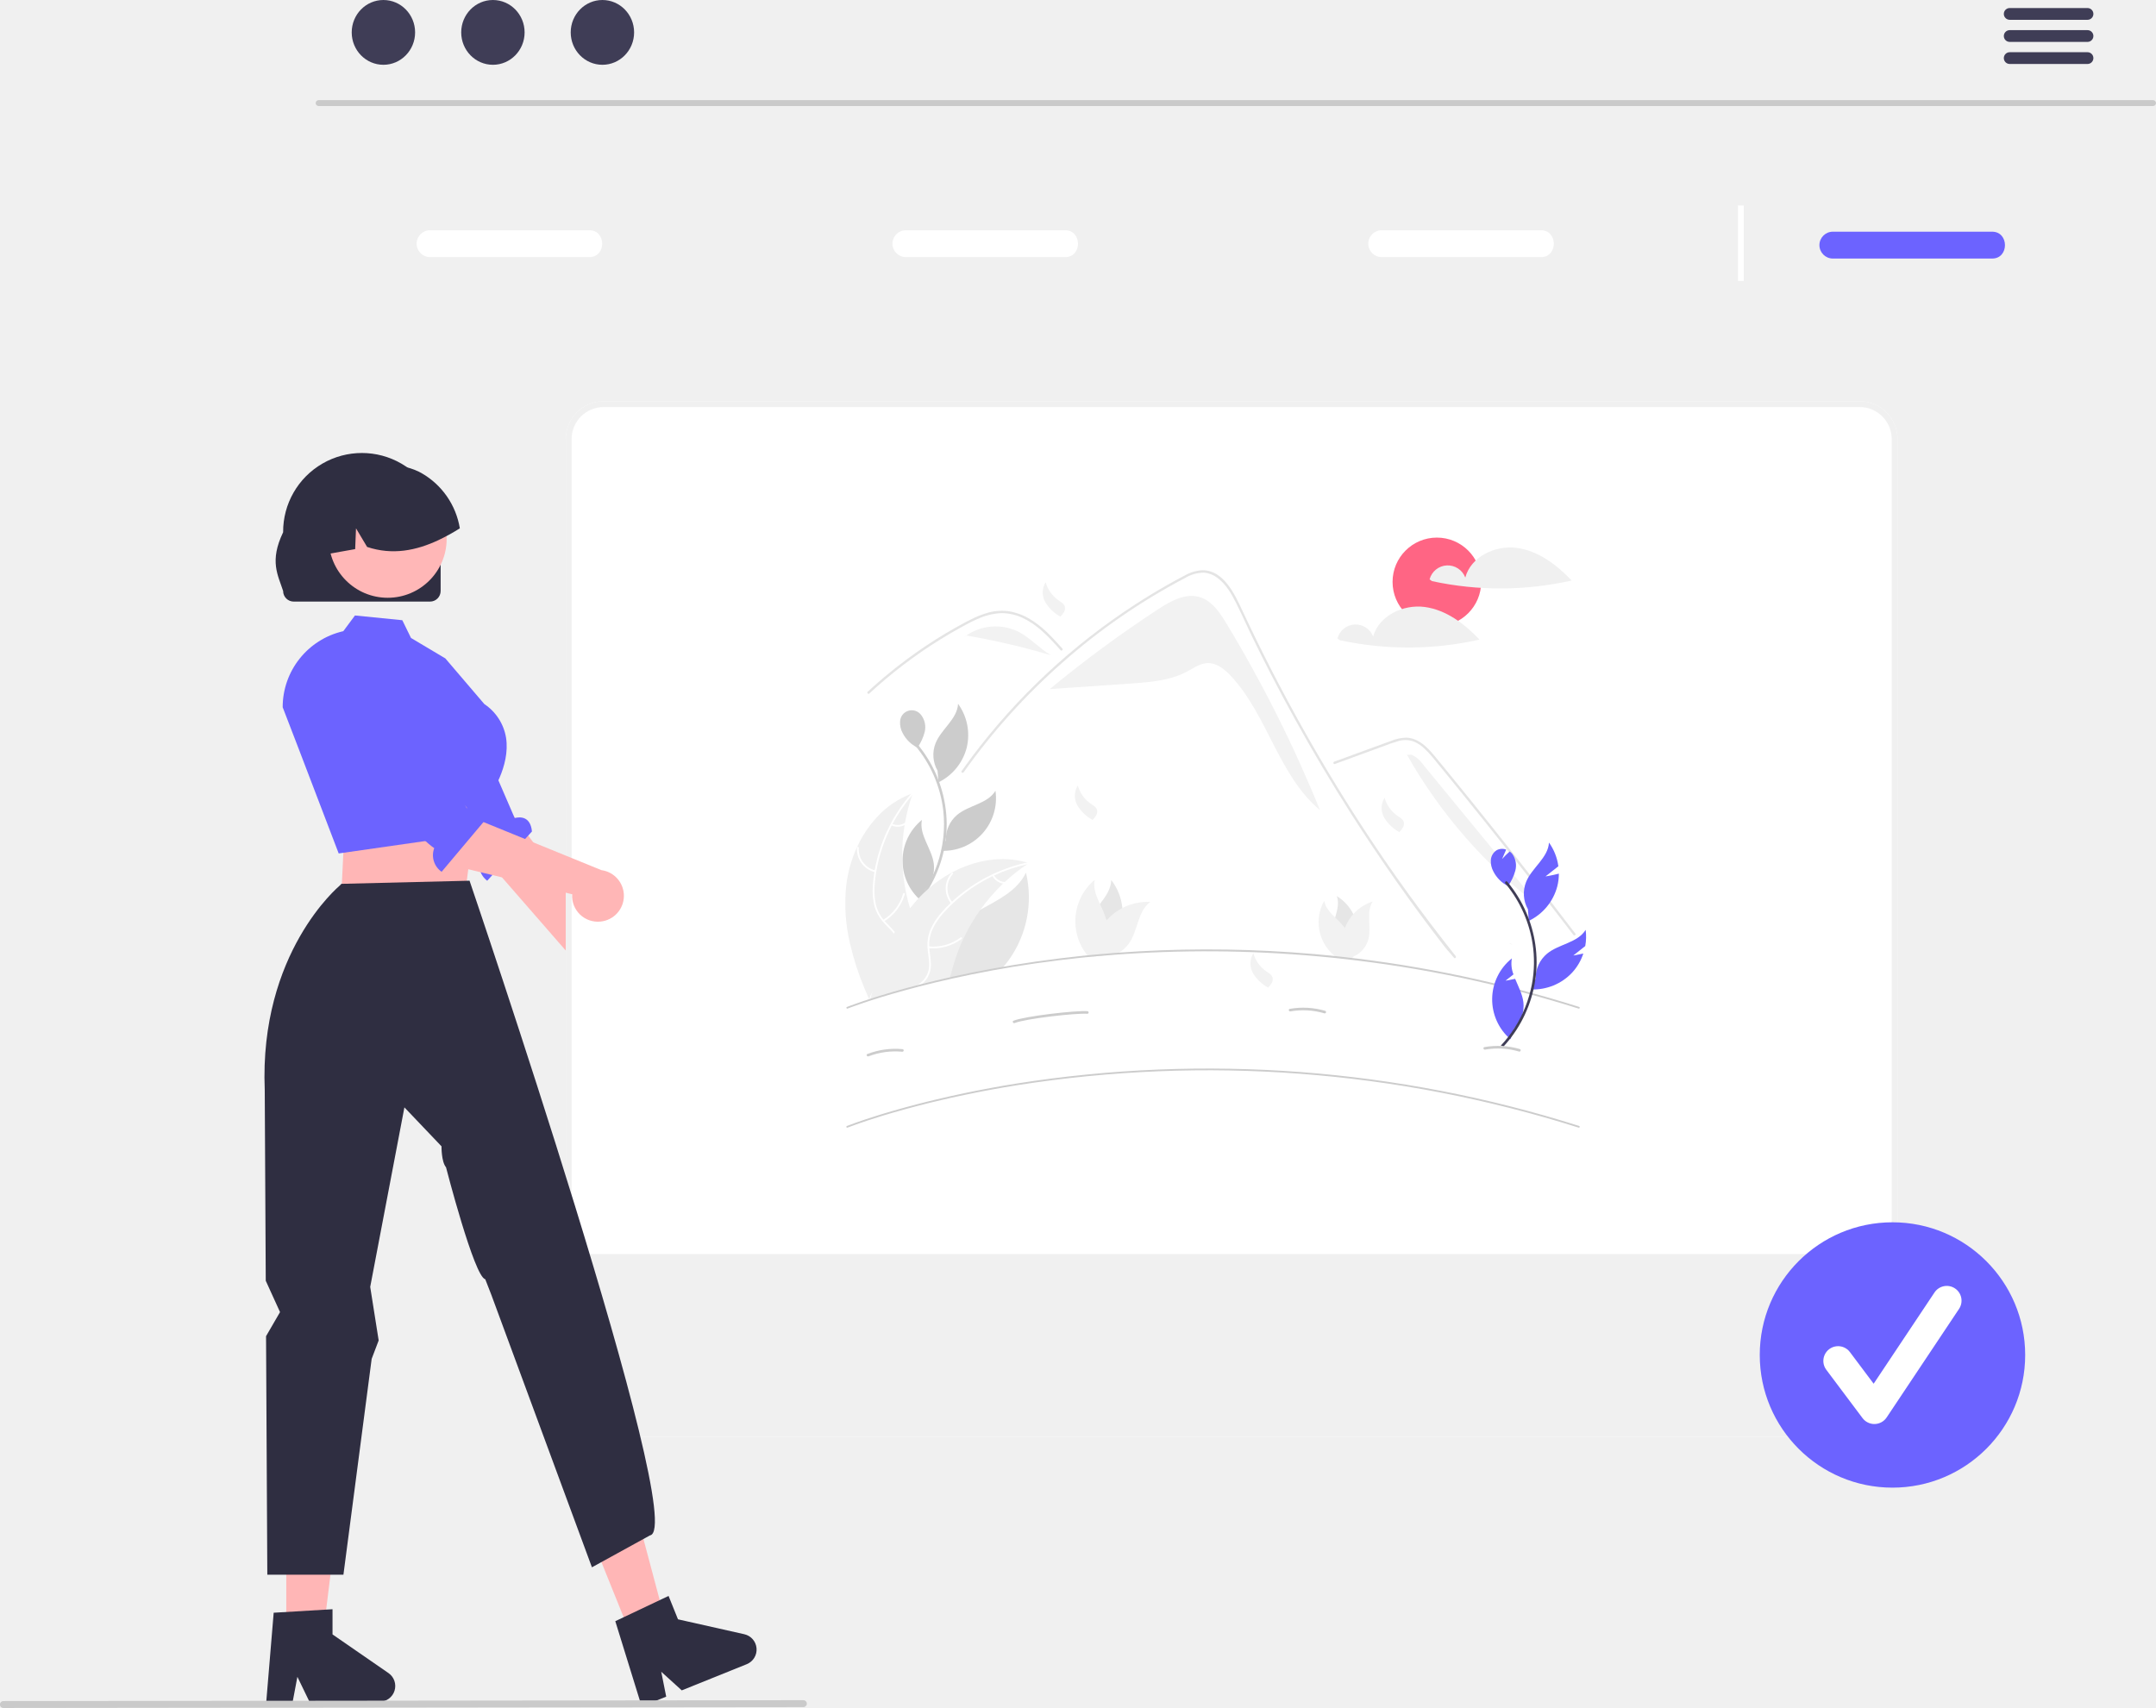
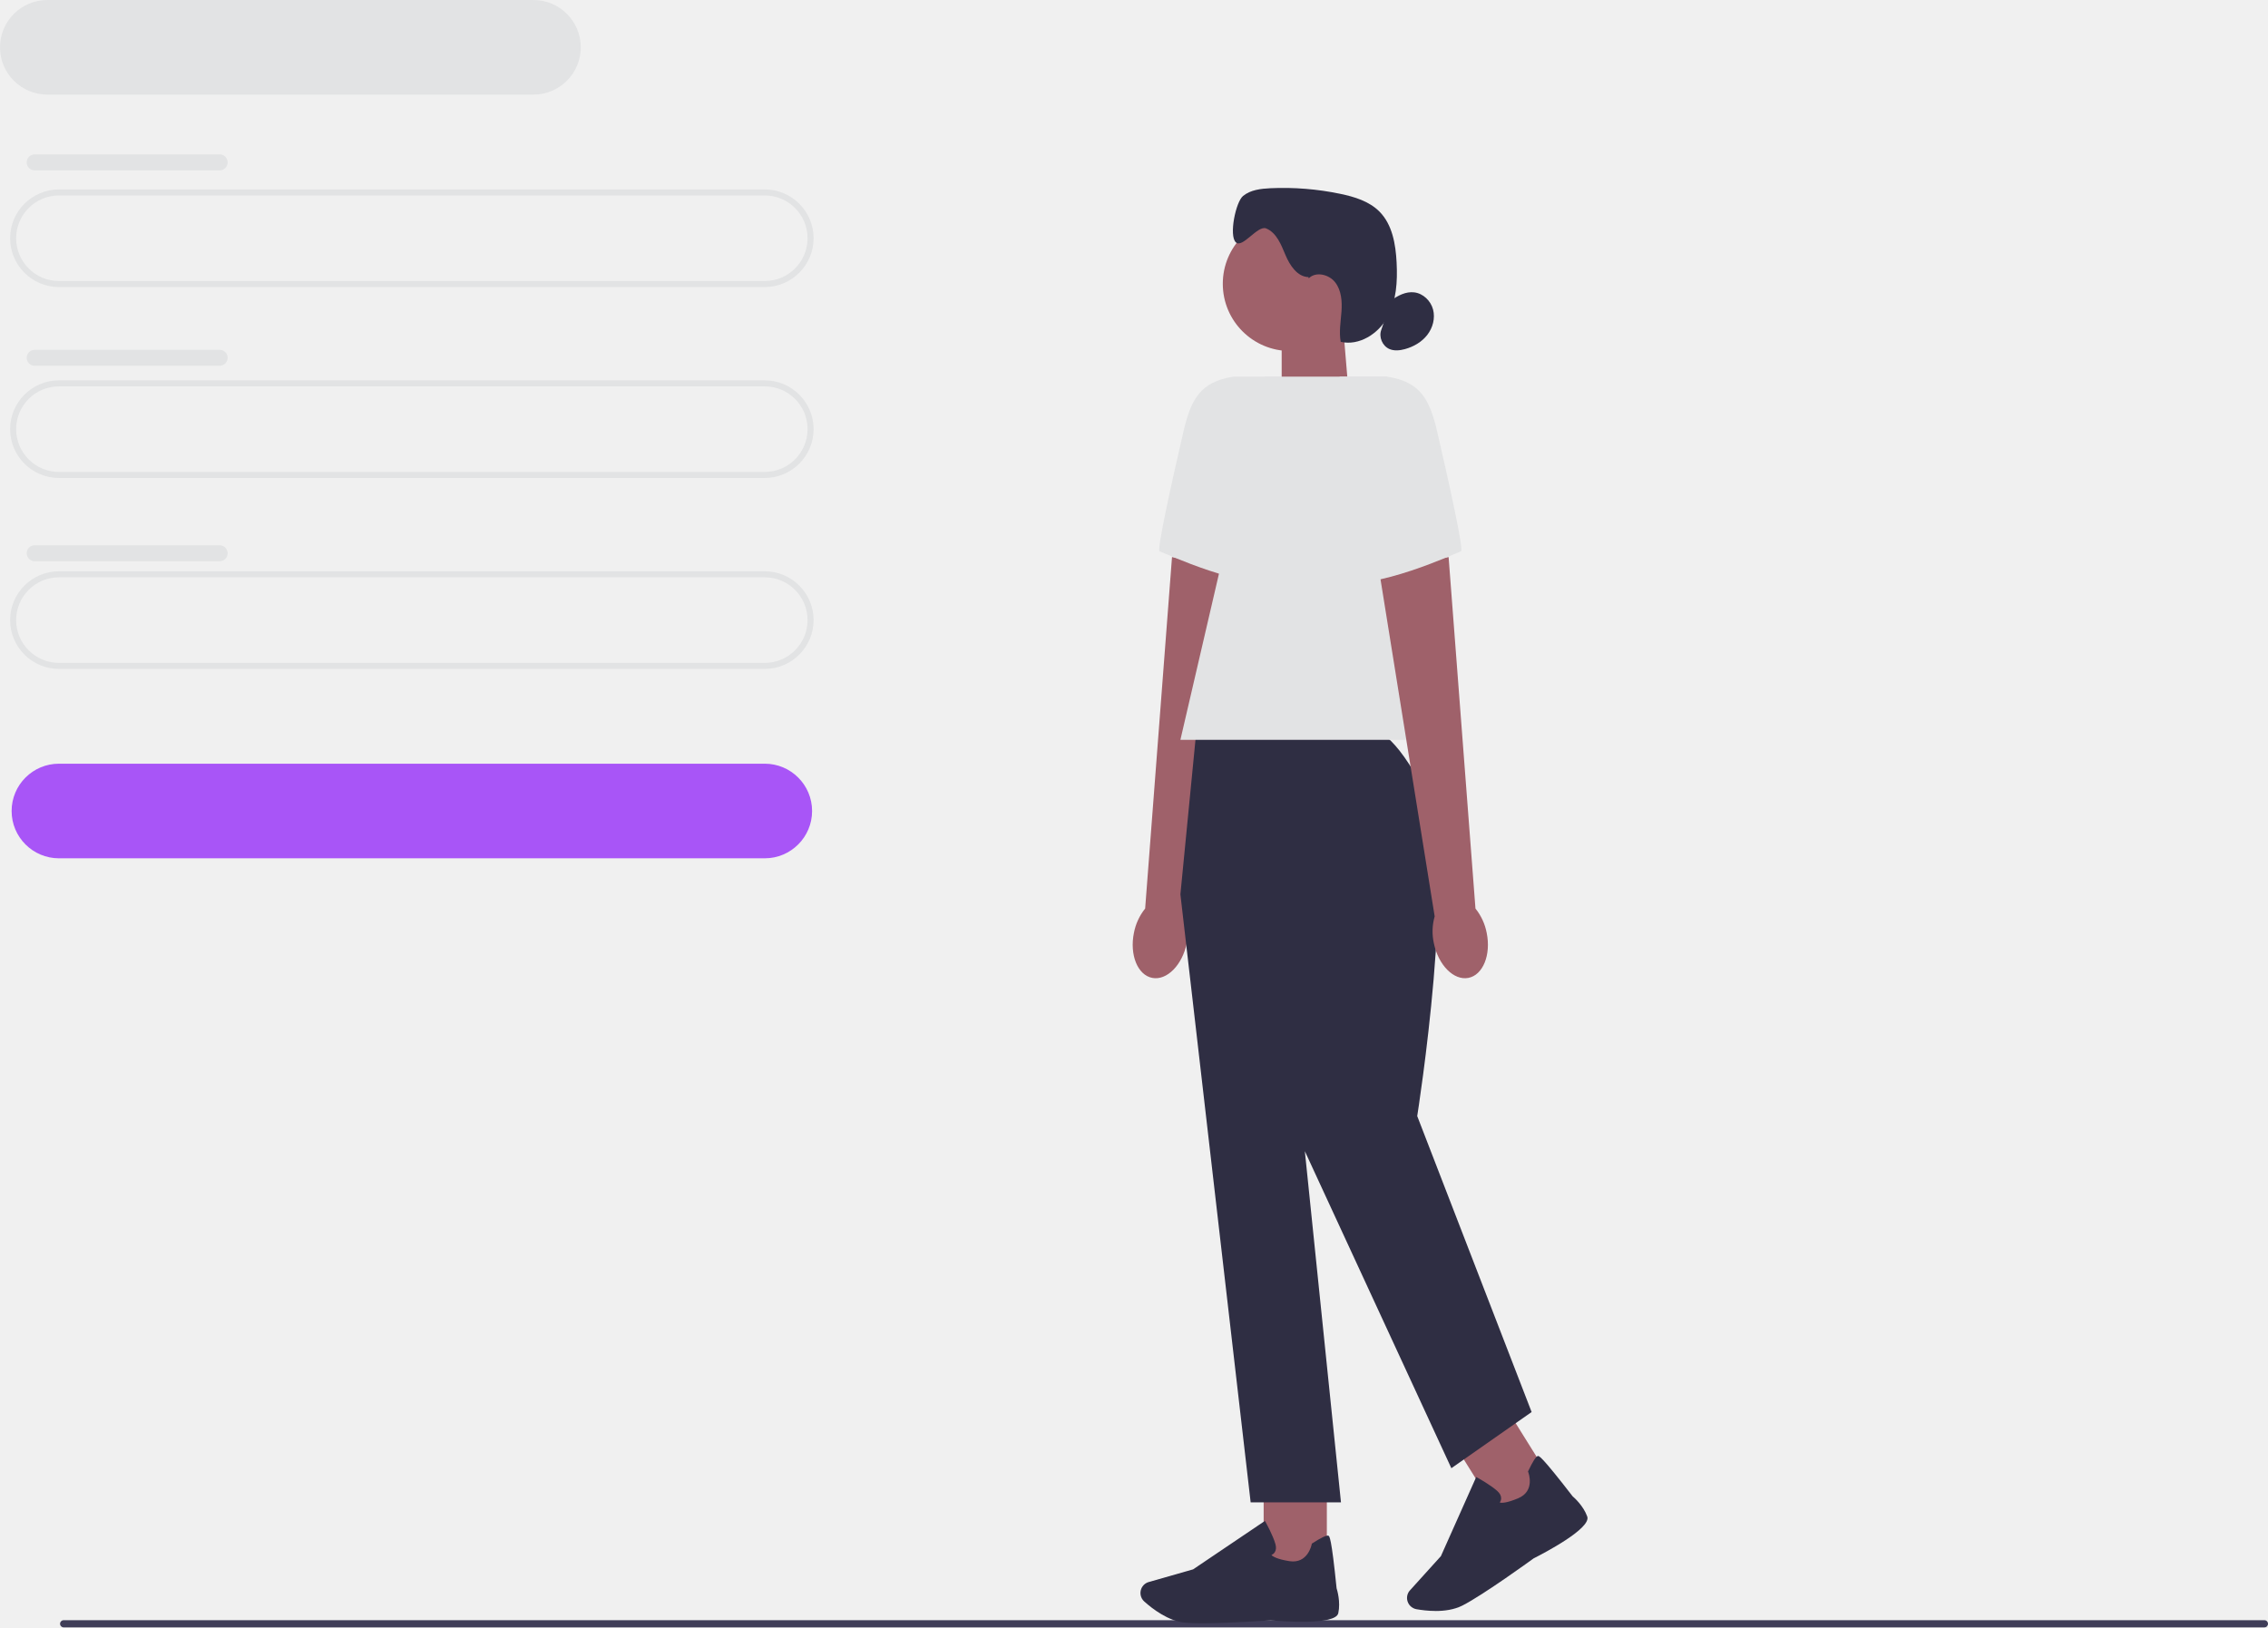
- <svg xmlns="http://www.w3.org/2000/svg" width="743.11" height="588.834" viewBox="0 0 743.11 588.834" data-src="https://cdn.undraw.co/illustrations/image-post_auml.svg" role="img" artist="Katerina Limpitsouni" source="https://undraw.co/">
-   <path d="M970.562,192.136H338.239a1.016,1.016,0,0,1,0-2.031H970.562a1.016,1.016,0,0,1,0,2.031Z" transform="translate(-228.4448 -155.583)" fill="#cacaca" />
-   <ellipse cx="132.149" cy="11.169" rx="10.925" ry="11.169" fill="#3f3d56" />
-   <ellipse cx="169.891" cy="11.169" rx="10.925" ry="11.169" fill="#3f3d56" />
-   <ellipse cx="207.633" cy="11.169" rx="10.925" ry="11.169" fill="#3f3d56" />
-   <path d="M947.945,158.351h-26.81a2.03,2.03,0,0,0,0,4.06h26.81a2.03,2.03,0,0,0,0-4.06Z" transform="translate(-228.4448 -155.583)" fill="#3f3d56" />
-   <path d="M947.945,165.971h-26.81a2.03,2.03,0,0,0,0,4.06h26.81a2.03,2.03,0,0,0,0-4.06Z" transform="translate(-228.4448 -155.583)" fill="#3f3d56" />
-   <path d="M947.945,173.581h-26.81a2.03,2.03,0,0,0,0,4.06h26.81a2.03,2.03,0,0,0,0-4.06Z" transform="translate(-228.4448 -155.583)" fill="#3f3d56" />
-   <path d="M937.933,226.419H361.993a12.048,12.048,0,0,0-12.03,12.03v1.94a12.048,12.048,0,0,0,12.03,12.03H937.933a12.048,12.048,0,0,0,12.03-12.03v-1.94A12.048,12.048,0,0,0,937.933,226.419Z" transform="translate(-228.4448 -155.583)" fill="#f0f0f0" />
-   <path d="M431.499,244.219H376.676a4.629,4.629,0,0,1,0-9.259h54.823C437.469,234.877,437.529,244.303,431.499,244.219Z" transform="translate(-228.4448 -155.583)" fill="#fff" />
-   <path d="M595.499,244.219H540.676a4.629,4.629,0,0,1,0-9.259h54.823C601.469,234.877,601.529,244.303,595.499,244.219Z" transform="translate(-228.4448 -155.583)" fill="#fff" />
-   <path d="M759.499,244.219H704.676a4.629,4.629,0,0,1,0-9.259h54.823C765.469,234.877,765.529,244.303,759.499,244.219Z" transform="translate(-228.4448 -155.583)" fill="#fff" />
-   <path d="M914.999,244.719H860.176a4.629,4.629,0,0,1,0-9.259h54.823C920.969,235.377,921.029,244.803,914.999,244.719Z" transform="translate(-228.4448 -155.583)" fill="#6c63ff" />
-   <rect x="599.019" y="70.836" width="2" height="26" fill="#fff" />
-   <path d="M434.985,495.444a8.876,8.876,0,0,1-9.465-9.78l-53.111-60.946,16.487-10.037,47.022,63.064a8.924,8.924,0,0,1-.933,17.699Z" transform="translate(-228.4448 -155.583)" fill="#ffb6b6" />
-   <path d="M356.51,398.791s-4.162,2.16,2.07,9.896c4.989,6.194,26.599,35.828,35.554,42.288a6.973,6.973,0,0,0,2.239,8.25l15.422-16.996c-.504-5.175-3.975-5.126-5.955-4.623l-5.67-13.125-20.897-34.003-19.782,6.699Z" transform="translate(-228.4448 -155.583)" fill="#6c63ff" />
-   <path d="M869.433,650.919H436.494a13.045,13.045,0,0,1-13.03-13.03V306.949A13.045,13.045,0,0,1,436.494,293.919H869.433a13.045,13.045,0,0,1,13.03,13.03V637.889A13.045,13.045,0,0,1,869.433,650.919Z" transform="translate(-228.4448 -155.583)" fill="#fff" />
-   <path d="M869.433,650.919H436.494a13.045,13.045,0,0,1-13.03-13.03V306.949A13.045,13.045,0,0,1,436.494,293.919H869.433a13.045,13.045,0,0,1,13.03,13.03V637.889A13.045,13.045,0,0,1,869.433,650.919Zm-432.939-355a11.042,11.042,0,0,0-11.03,11.03V637.889A11.043,11.043,0,0,0,436.494,648.919H869.433a11.043,11.043,0,0,0,11.03-11.03V306.949A11.042,11.042,0,0,0,869.433,295.919Z" transform="translate(-228.4448 -155.583)" fill="#f0f0f0" />
-   <path d="M651.152,370.515c-2.297-3.799-5.019-7.856-9.282-9.097-4.937-1.437-10.008,1.417-14.31,4.234A416.991,416.991,0,0,0,590.45,392.994l.013.147,27.692-1.91c6.669-.46,13.567-.983,19.461-4.138,2.236-1.197,4.416-2.796,6.951-2.908,3.149-.138,5.894,2.061,8.051,4.358,12.762,13.59,16.455,34.372,30.773,46.312A454.381,454.381,0,0,0,651.152,370.515Z" transform="translate(-228.4448 -155.583)" fill="#f2f2f2" />
-   <path d="M729.598,485.782c-1.411-1.782-1.988-2.199-3.38-3.998q-17.003-21.99-31.962-45.466-10.161-15.944-19.314-32.5-4.358-7.871-8.477-15.866-3.196-6.199-6.25-12.472c-.582-1.194-1.148-2.394-1.711-3.597-1.326-2.828-2.628-5.67-4.025-8.46-1.593-3.18-3.531-6.513-6.456-8.649a8.808,8.808,0,0,0-4.588-1.766,12.798,12.798,0,0,0-6.642,1.903,213.817,213.817,0,0,0-42.045,28.994,218.889,218.889,0,0,0-34.159,37.918c-.302.431-1.016.019-.711-.415q1.8-2.545,3.671-5.036a220.098,220.098,0,0,1,56.191-52.413q5.466-3.542,11.137-6.752c1.906-1.079,3.82-2.145,5.766-3.144a14.049,14.049,0,0,1,6.115-1.895c7.419-.115,11.261,8.287,13.9,13.941q1.244,2.669,2.518,5.321,4.815,10.07,10,19.957,3.2,6.104,6.541,12.137,10.396,18.786,22.099,36.811c10.335,15.918,20.589,29.979,32.363,44.865C730.505,485.612,729.925,486.199,729.598,485.782Z" transform="translate(-228.4448 -155.583)" fill="#e4e4e4" />
-   <path d="M594.016,379.756c-.431-.481-.859-.961-1.293-1.442-3.421-3.784-7.092-7.524-11.791-9.693a17.106,17.106,0,0,0-7.167-1.661,20.452,20.452,0,0,0-7.441,1.623c-1.12.448-2.216.956-3.295,1.496-1.233.621-2.444,1.282-3.649,1.95q-3.394,1.878-6.7,3.921-6.578,4.065-12.744,8.751-3.196,2.43-6.261,5.019-2.85,2.405-5.585,4.94c-.39.36-.972-.222-.582-.582.481-.448.967-.892,1.453-1.332q2.059-1.862,4.185-3.652,3.876-3.27,7.952-6.288,6.339-4.695,13.114-8.754,3.386-2.026,6.865-3.883c.7-.373,1.409-.739,2.125-1.085a33.88,33.88,0,0,1,5.052-2.057,17.974,17.974,0,0,1,7.631-.75,19.867,19.867,0,0,1,7.04,2.436c4.613,2.578,8.191,6.565,11.673,10.456C594.949,379.566,594.37,380.151,594.016,379.756Z" transform="translate(-228.4448 -155.583)" fill="#e4e4e4" />
-   <path d="M688.535,418.966l11.054-4.043,5.488-2.007a56.129,56.129,0,0,1,5.418-1.866,8.548,8.548,0,0,1,4.904.062,11.303,11.303,0,0,1,3.825,2.371,31.041,31.041,0,0,1,3.138,3.351c1.195,1.436,2.372,2.887,3.555,4.333q7.321,8.953,14.546,17.984,7.225,9.031,14.353,18.138,7.146,9.13,14.193,18.336.863,1.128,1.725,2.257c.317.416,1.033.006.711-.416q-7.099-9.299-14.298-18.521-7.216-9.245-14.532-18.411-7.316-9.166-14.73-18.252-1.847-2.264-3.701-4.522c-1.042-1.27-2.073-2.554-3.216-3.736-2.098-2.17-4.72-4.088-7.858-4.14a15.166,15.166,0,0,0-5.345,1.175c-1.848.669-3.692,1.35-5.537,2.025l-11.131,4.071-2.783,1.018c-.494.181-.281.977.219.794Z" transform="translate(-228.4448 -155.583)" fill="#e4e4e4" />
-   <path d="M579.477,373.382a17.846,17.846,0,0,0-17.973,1.285,256.35,256.35,0,0,1,29.165,6.807C586.69,379.143,583.578,375.49,579.477,373.382Z" transform="translate(-228.4448 -155.583)" fill="#f2f2f2" />
-   <path d="M561.448,374.658l-1.081.879c.366-.308.746-.596,1.137-.869Z" transform="translate(-228.4448 -155.583)" fill="#f2f2f2" />
-   <path d="M718.809,419.006a9.201,9.201,0,0,0-3.892-3.249l-1.52.06a172.359,172.359,0,0,0,45.908,52.483Z" transform="translate(-228.4448 -155.583)" fill="#f2f2f2" />
-   <path d="M575.953,486.817c-.664.895-1.369,1.761-2.117,2.588-6.509,1.1-12.547,2.288-18.078,3.496q-2.399.523-4.667,1.051l.035-.108a21.942,21.942,0,0,1,1.623-11.522c.097-.222.197-.445.3-.664a21.516,21.516,0,0,1,4.138-5.98,39.865,39.865,0,0,1,9.175-6.466c6.228-3.47,12.721-6.534,15.703-12.786A37.013,37.013,0,0,1,575.953,486.817Z" transform="translate(-228.4448 -155.583)" fill="#e6e6e6" />
-   <path d="M542.169,470.15a42.88,42.88,0,0,0,7.36-9.912,43.735,43.735,0,0,0,4.263-11.529,42.012,42.012,0,0,0,.798-12.441,43.537,43.537,0,0,0-9.213-23.237q-.483-.609-.989-1.2c-.376-.44-1.004.204-.63.641a42.534,42.534,0,0,1,9.786,22.381,42.297,42.297,0,0,1-12.015,34.667c-.409.41.232,1.04.641.63Z" transform="translate(-228.4448 -155.583)" fill="#ccc" />
-   <path d="M545.745,413.792a10.889,10.889,0,0,1-1.071-.457c-.017.027-.034.055-.052.082Z" transform="translate(-228.4448 -155.583)" fill="#e6e6e6" />
-   <path d="M546.045,402.231a4.028,4.028,0,0,0-7.371,2.154,7.344,7.344,0,0,0,.875,3.902,11.352,11.352,0,0,0,5.126,5.048,16.738,16.738,0,0,0,2.476-5.368A6.875,6.875,0,0,0,546.045,402.231Z" transform="translate(-228.4448 -155.583)" fill="#ccc" />
-   <path d="M561.644,413.333a18.389,18.389,0,0,0-2.981-15.106c-.274,5.272-5.767,8.674-7.749,13.567a10.974,10.974,0,0,0,.677,9.488l.337,3.996A18.389,18.389,0,0,0,561.644,413.333Z" transform="translate(-228.4448 -155.583)" fill="#ccc" />
-   <path d="M571.55,428.206c-2.724,4.522-9.172,4.936-13.224,8.32a10.974,10.974,0,0,0-3.871,8.689l-1.585,3.684a18.121,18.121,0,0,0,18.68-20.693Z" transform="translate(-228.4448 -155.583)" fill="#ccc" />
-   <path d="M546.2,438.258a18.121,18.121,0,0,0-.265,27.876l1.329-3.784a10.974,10.974,0,0,0,3.035-9.015C549.608,448.101,545.143,443.43,546.2,438.258Z" transform="translate(-228.4448 -155.583)" fill="#ccc" />
-   <path d="M546.499,489.342a13.963,13.963,0,0,1-6.714,7.437q-.237.132-.474.256c-.131.07-.265.137-.4.201-1.082.243-2.174.449-3.259.68l-.009.003q-2.43.685-4.584,1.335c-.807.24-1.587.477-2.333.711-.099.028-.194.059-.293.089-.128.04-.254.08-.379.117-.003-.006-.006-.009-.006-.015l0-.006c-.577-1.289-1.136-2.582-1.671-3.895a96.228,96.228,0,0,1-5.01-15.612,59.45,59.45,0,0,1-1.252-19.795,43.743,43.743,0,0,1,3.703-13.184q.415-.893.869-1.766c.091-.183.186-.364.286-.545l0-.003c.009-.018.021-.036.032-.057l.044-.081,0-.003q.394-.731.821-1.442a37.807,37.807,0,0,1,4.98-6.628,30.944,30.944,0,0,1,11.584-7.864l.003,0c.212-.083.427-.159.642-.236-.082.231-.164.46-.243.691a61.902,61.902,0,0,0-2.473,9.54c-.043.249-.086.501-.126.753a63.983,63.983,0,0,0,.547,23.557c.003.021.009.042.013.063q.547,2.574,1.315,5.093c.012.048.025.093.04.14.099.326.203.651.308.974q.457,1.411.985,2.801C545.497,478.06,548.34,483.86,546.499,489.342Z" transform="translate(-228.4448 -155.583)" fill="#f0f0f0" />
-   <path d="M543.21,429.297q-.191.217-.374.434a54.406,54.406,0,0,0-6.762,9.908c-.094.178-.189.358-.28.539a53.954,53.954,0,0,0-5.302,15.749l0,.006c-.009.051-.017.102-.026.156l0.0.006c-.217,1.284-.383,2.579-.498,3.874a23.36,23.36,0,0,0,.328,7.318,12.993,12.993,0,0,0,2.669,5.363c.124.158.254.312.39.467.106.122.215.244.327.363,1.043,1.127,2.193,2.189,3.167,3.388a11.87,11.87,0,0,1,1.186,1.73,8.207,8.207,0,0,1,.454,6.7,21.288,21.288,0,0,1-4.668,7.09c-2.027,2.278-4.164,4.615-5.095,7.576-.099.028-.194.059-.293.089-.128.04-.254.08-.379.117.031.075.064.149.098.224a.265.265,0,0,1-.107-.221.038.038,0,0,1,.003-.018l0-.006a.228.228,0,0,1,.008-.063,12.274,12.274,0,0,1,.951-2.371c0-.006,0-.006.003-.009,2.129-4.044,6.164-6.902,8.238-11.023a8.307,8.307,0,0,0,.502-7.301,9.973,9.973,0,0,0-1.214-1.937c-.933-1.196-2.074-2.247-3.104-3.344-.257-.27-.502-.547-.738-.83a13.722,13.722,0,0,1-2.798-5.102,21.599,21.599,0,0,1-.609-7.28c.098-1.561.28-3.124.533-4.674.031-.201.066-.399.103-.6l0-.003a55.427,55.427,0,0,1,12.511-26.338l.003,0c.119-.145.243-.29.368-.431C543.063,428.552,543.468,429.007,543.21,429.297Z" transform="translate(-228.4448 -155.583)" fill="#fff" />
-   <path d="M530.101,456.289a8.146,8.146,0,0,1-6.272-8.482.304.304,0,0,1,.607.025,7.543,7.543,0,0,0,5.85,7.878c.381.087.193.665-.186.579Z" transform="translate(-228.4448 -155.583)" fill="#fff" />
-   <path d="M532.803,472.749a15.702,15.702,0,0,0,6.936-9.101c.107-.376.686-.19.579.186a16.332,16.332,0,0,1-7.237,9.456c-.335.203-.611-.339-.278-.54Z" transform="translate(-228.4448 -155.583)" fill="#fff" />
-   <path d="M535.902,439.567a4.611,4.611,0,0,0,4.368-.258c.333-.207.608.335.278.54a5.167,5.167,0,0,1-4.831.296.314.314,0,0,1-.196-.382.305.305,0,0,1,.382-.196Z" transform="translate(-228.4448 -155.583)" fill="#fff" />
-   <path d="M583.059,453.146c-.206.134-.405.27-.611.406l-.003.003a60.695,60.695,0,0,0-7.71,6.124l-.003.003c-.19.172-.378.348-.562.523a64.137,64.137,0,0,0-13.719,19.093l-.026.054a62.35,62.35,0,0,0-3.332,8.84c-.449,1.534-.867,3.131-1.336,4.708q-2.399.523-4.667,1.051-2.879.666-5.545,1.337-1.157.284-2.272.573a22.237,22.237,0,0,1-4.362,1.372c-1.082.243-2.174.449-3.259.68l-.009.003q-2.43.685-4.584,1.335c-.807.24-1.587.477-2.333.711-.099.028-.194.059-.293.089.185-.777.373-1.561.574-2.338,0-.006,0-.006.003-.009a91.389,91.389,0,0,1,7.526-20.261c.1-.193.2-.388.313-.578a59.437,59.437,0,0,1,4.618-7.275c.207-.286.424-.57.643-.853l.003-.003q1.378-1.773,2.91-3.436c.178-.196.362-.392.546-.586.089-.094.181-.187.273-.281.344-.356.698-.71,1.058-1.051.565-.544,1.147-1.073,1.742-1.587a43.73,43.73,0,0,1,7.773-5.346c.018-.009.039-.021.057-.03,8.013-4.302,17.311-5.997,25.926-3.475C582.62,453.012,582.836,453.076,583.059,453.146Z" transform="translate(-228.4448 -155.583)" fill="#f0f0f0" />
-   <path d="M531.059,499.253a25.053,25.053,0,0,1,4.584-1.335Q533.214,498.603,531.059,499.253Z" transform="translate(-228.4448 -155.583)" fill="#fff" />
-   <path d="M583.01,453.431c-.188.038-.377.078-.562.121a54.57,54.57,0,0,0-11.365,3.842c-.185.085-.367.171-.546.259a53.987,53.987,0,0,0-13.716,9.385l-.003.003a1.258,1.258,0,0,0-.113.109l-.003.003q-1.418,1.337-2.732,2.793a23.402,23.402,0,0,0-4.146,6.04,13.059,13.059,0,0,0-1.098,5.889c.008.201.018.404.035.608.01.162.024.323.04.488.225,2.221.711,4.469.391,6.706a8.219,8.219,0,0,1-3.647,5.611q-1.157.284-2.272.573c.143-.061.283-.128.424-.198a8.321,8.321,0,0,0,4.797-5.528c.478-2.254-.023-4.571-.269-6.818-.039-.362-.069-.718-.087-1.075a.26.26,0,0,1-.003-.048,13.665,13.665,0,0,1,.839-5.743,21.646,21.646,0,0,1,3.896-6.179c1.021-1.189,2.104-2.327,3.24-3.409.146-.145.294-.284.443-.42A55.564,55.564,0,0,1,570.534,456.989a55.356,55.356,0,0,1,11.864-4.044c.185-.04.374-.081.559-.118C583.34,452.749,583.39,453.353,583.01,453.431Z" transform="translate(-228.4448 -155.583)" fill="#fff" />
-   <path d="M556.29,467.09a8.146,8.146,0,0,1,.099-10.548c.257-.295.727.091.47.386a7.543,7.543,0,0,0-.072,9.812c.252.299-.246.648-.497.35Z" transform="translate(-228.4448 -155.583)" fill="#fff" />
-   <path d="M548.538,481.859a15.702,15.702,0,0,0,11.018-3.091c.312-.236.662.261.35.497a16.332,16.332,0,0,1-11.471,3.193c-.39-.04-.284-.639.104-.599Z" transform="translate(-228.4448 -155.583)" fill="#fff" />
-   <path d="M570.99,457.231a4.611,4.611,0,0,0,3.643,2.424c.39.035.284.634-.104.599a5.167,5.167,0,0,1-4.036-2.672.314.314,0,0,1,.073-.423.305.305,0,0,1,.423.073Z" transform="translate(-228.4448 -155.583)" fill="#fff" />
-   <path d="M614.984,474.383a18.883,18.883,0,0,1-6.007,10.095q-.328.288-.671.561c-.561.049-1.119.101-1.67.155q-.686.063-1.36.13l-.079.007-.057-.492-.229-1.987a11.27,11.27,0,0,1-.989-9.718,24.084,24.084,0,0,1,3.631-5.884c1.943-2.583,3.835-5.136,3.904-8.282a18.791,18.791,0,0,1,3.837,9.657A18.333,18.333,0,0,1,614.984,474.383Z" transform="translate(-228.4448 -155.583)" fill="#e6e6e6" />
-   <path d="M624.929,466.531c-4.386,3.188-4.236,9.822-7.337,14.269a11.103,11.103,0,0,1-3.603,3.267,11.422,11.422,0,0,1-1.205.595q-2.28.177-4.477.376c-.561.049-1.119.101-1.67.155q-.686.063-1.36.13c-.002-.165-.002-.332.002-.497a18.951,18.951,0,0,1,4.565-11.937c.135-.157.273-.31.413-.462a18.449,18.449,0,0,1,5.038-3.803A18.781,18.781,0,0,1,624.929,466.531Z" transform="translate(-228.4448 -155.583)" fill="#f2f2f2" />
-   <path d="M607.155,483.656l-.344,1.021-.175.517q-.686.063-1.36.13l-.079.007c-.499.052-.994.101-1.486.153q-.196-.225-.384-.458a18.581,18.581,0,0,1,2.418-26.093c-.551,2.88.556,5.586,1.808,8.316a36.096,36.096,0,0,1,2.29,5.64,12.597,12.597,0,0,1,.307,1.471A11.264,11.264,0,0,1,607.155,483.656Z" transform="translate(-228.4448 -155.583)" fill="#f2f2f2" />
-   <path d="M694.03,485.608c-.088.139-.179.275-.273.408-.223-.024-.444-.046-.665-.07q-.58-.06-1.158-.12c-.048-.004-.096-.01-.143-.014l-.239-.464-.446-.865a9.119,9.119,0,0,1-3.538-7.077,19.525,19.525,0,0,1,1.062-5.503c.731-2.512,1.431-4.989.58-7.39a15.244,15.244,0,0,1,5.678,6.216,14.865,14.865,0,0,1,1.417,4.447A15.315,15.315,0,0,1,694.03,485.608Z" transform="translate(-228.4448 -155.583)" fill="#e6e6e6" />
-   <path d="M700.121,479.29a9.129,9.129,0,0,1-5.114,6.037l-.309.355-.347.4c-.197-.022-.396-.044-.594-.066-.223-.024-.444-.046-.665-.07q-.58-.06-1.158-.12c-.056-.149-.106-.301-.153-.454a15.349,15.349,0,0,1,.201-9.852q.084-.236.179-.466a14.983,14.983,0,0,1,2.726-4.323,15.197,15.197,0,0,1,6.694-4.353C699.177,470.05,701.193,475.033,700.121,479.29Z" transform="translate(-228.4448 -155.583)" fill="#f2f2f2" />
-   <path d="M693.076,485.507l.016.44q-.58-.06-1.158-.12c-.048-.004-.096-.01-.143-.014q-1.42-.143-2.825-.269c-.209-.157-.416-.321-.618-.494a15.001,15.001,0,0,1-3.477-18.921c.408,2.339,2.024,4.07,3.758,5.776a29.67,29.67,0,0,1,3.353,3.616,10.305,10.305,0,0,1,.655,1.028,9.138,9.138,0,0,1,.398,7.902Z" transform="translate(-228.4448 -155.583)" fill="#f2f2f2" />
-   <path d="M772.923,503.104a.295.295,0,0,1-.285.21.314.314,0,0,1-.09-.015,423.762,423.762,0,0,0-81.837-17.217c-.297-.033-.596-.066-.893-.099-.335-.036-.668-.069-1-.105q-.872-.09-1.74-.18c-.072-.006-.144-.015-.216-.021q-2.134-.216-4.247-.404a426.063,426.063,0,0,0-70.68-.491q-2.777.216-5.451.458c-.683.06-1.363.123-2.034.189q-.836.076-1.656.159l-.096.009c-.608.063-1.21.123-1.809.186q-3.671.382-7.135.809c-44.872,5.502-72.896,16.591-73.175,16.702a.3.3,0,0,1-.222-.557c.279-.111,28.359-11.223,73.301-16.735q3.374-.413,6.763-.776c.737-.078,1.471-.153,2.208-.228.057-.006.114-.009.168-.015.623-.063,1.243-.123,1.866-.183.881-.084,1.758-.165,2.639-.243q3.046-.274,6.101-.5a422.794,422.794,0,0,1,60.388-.15q3.949.274,7.896.623c1.605.138,3.211.291,4.816.449.114.012.228.024.344.036.65.063,1.297.132,1.947.201.479.048.955.099,1.435.153.335.036.671.072,1.003.111a426.147,426.147,0,0,1,81.496,17.25A.295.295,0,0,1,772.923,503.104Z" transform="translate(-228.4448 -155.583)" fill="#ccc" />
-   <path d="M599.943,426.399a11.227,11.227,0,0,0,4.472,6.278c.845.575,1.844,1.127,2.133,2.107a2.51,2.51,0,0,1-.262,1.842,7.453,7.453,0,0,1-1.157,1.51l-.041.153a13.61,13.61,0,0,1-5.248-4.958,6.69,6.69,0,0,1,.102-6.933" transform="translate(-228.4448 -155.583)" fill="#f2f2f2" />
-   <path d="M705.574,437.525a6.69,6.69,0,0,1,.102-6.933,11.227,11.227,0,0,0,4.472,6.278c.845.575,1.844,1.127,2.133,2.107a2.51,2.51,0,0,1-.262,1.842,7.454,7.454,0,0,1-1.157,1.51l-.041.153A13.61,13.61,0,0,1,705.574,437.525Z" transform="translate(-228.4448 -155.583)" fill="#f2f2f2" />
-   <path d="M660.345,491.141a6.69,6.69,0,0,1,.102-6.933,11.227,11.227,0,0,0,4.472,6.278c.845.575,1.844,1.127,2.133,2.107a2.51,2.51,0,0,1-.262,1.842,7.454,7.454,0,0,1-1.157,1.51l-.041.153A13.61,13.61,0,0,1,660.345,491.141Z" transform="translate(-228.4448 -155.583)" fill="#f2f2f2" />
-   <circle cx="495.251" cy="200.612" r="15.276" fill="#ff6584" />
-   <path d="M751.263,344.474c-7.403-1.001-15.856,3.001-17.774,10.221a6.469,6.469,0,0,0-12.309.632l.848.607a111.507,111.507,0,0,0,48.122-.218C764.999,350.304,758.666,345.475,751.263,344.474Z" transform="translate(-228.4448 -155.583)" fill="#f0f0f0" />
-   <path d="M719.513,364.842c-7.403-1.001-15.856,3.001-17.774,10.221a6.469,6.469,0,0,0-12.309.632l.848.607a111.507,111.507,0,0,0,48.122-.218C733.249,370.672,726.916,365.843,719.513,364.842Z" transform="translate(-228.4448 -155.583)" fill="#f0f0f0" />
-   <path d="M749.888,481.289a10.887,10.887,0,0,1-1.067-.466c-.018.027-.035.055-.052.082Z" transform="translate(-228.4448 -155.583)" fill="#e6e6e6" />
-   <path d="M588.758,363.242a6.69,6.69,0,0,1,.102-6.933,11.227,11.227,0,0,0,4.472,6.278c.845.575,1.844,1.127,2.133,2.107a2.51,2.51,0,0,1-.262,1.842,7.453,7.453,0,0,1-1.157,1.51l-.041.153A13.61,13.61,0,0,1,588.758,363.242Z" transform="translate(-228.4448 -155.583)" fill="#f2f2f2" />
-   <path d="M772.638,544.349a.294.294,0,0,1-.09-.014,422.93,422.93,0,0,0-193.609-14.613c-6.071.974-12.158,2.098-18.093,3.343-1.515.317-3.087.658-4.672,1.012-1.893.422-3.76.856-5.551,1.29q-1.16.275-2.275.554c-1.126.278-2.268.567-3.492.886-1.368.353-2.758.723-4.133,1.1l-.015.004 0.0 0c-1.552.424-3.096.86-4.59,1.296-.808.233-1.589.464-2.336.691-.084.023-.158.045-.233.068l-.161.049c-.093.028-.185.056-.277.082l-.006.002 0.0 0-.243.075c-.29.088-.573.173-.851.259-7.352,2.266-11.393,3.879-11.433,3.894a.3.3,0,1,1-.223-.556c.04-.016,4.102-1.636,11.48-3.911.279-.086.563-.171.854-.259l.226-.07.023-.008c.091-.026.183-.054.275-.082l.161-.049c.08-.024.159-.048.24-.07.742-.226,1.525-.457,2.336-.691,1.494-.436,3.039-.872,4.593-1.296l.015-.004v-0c1.379-.378,2.774-.75,4.147-1.104,1.226-.319,2.371-.609,3.498-.887q1.119-.279,2.279-.555c1.793-.435,3.664-.869,5.56-1.292,1.587-.355,3.162-.696,4.679-1.013,5.944-1.247,12.04-2.373,18.121-3.348a423.524,423.524,0,0,1,193.884,14.633.299.299,0,0,1-.09.585Z" transform="translate(-228.4448 -155.583)" fill="#ccc" />
-   <path d="M578.182,508.278c3.672-1.499,21.076-3.481,25.029-3.188a.45.45,0,0,0,.05-.897c-4.12-.305-21.673,1.729-25.496,3.289-.534.218-.116,1.014.417.796Z" transform="translate(-228.4448 -155.583)" fill="#ccc" />
-   <path d="M527.808,519.758a25.766,25.766,0,0,1,11.654-1.586.45.45,0,0,0,.068-.896,26.783,26.783,0,0,0-12.123,1.678c-.539.207-.136,1.011.401.805Z" transform="translate(-228.4448 -155.583)" fill="#ccc" />
-   <path d="M673.215,504.262a25.766,25.766,0,0,1,11.742.678.45.45,0,0,0,.239-.866,26.783,26.783,0,0,0-12.22-.678c-.569.1-.328.966.239.866Z" transform="translate(-228.4448 -155.583)" fill="#ccc" />
-   <path d="M761.136,457.735l4.433-3.51a18.245,18.245,0,0,0-3.234-8.161c-.317,5.27-5.839,8.625-7.861,13.502a10.974,10.974,0,0,0,.598,9.493l.304,3.999a18.389,18.389,0,0,0,9.814-11.864,17.763,17.763,0,0,0,.549-4.422C763.509,457.372,761.136,457.735,761.136,457.735Z" transform="translate(-228.4448 -155.583)" fill="#6c63ff" />
-   <path d="M750.671,493.036c-1.768.406-3.313.642-3.313.642l2.736-2.166a10.229,10.229,0,0,1-.554-5.524,18.121,18.121,0,0,0-.497,27.873l1.36-3.773a10.974,10.974,0,0,0,3.11-8.989C753.168,498.311,751.753,495.673,750.671,493.036Z" transform="translate(-228.4448 -155.583)" fill="#6c63ff" />
-   <path d="M748.799,449.126a30.555,30.555,0,0,0-2.639,2.619l1.412-3.261a3.915,3.915,0,0,0-3.283.218,4.371,4.371,0,0,0-1.994,3.354,7.344,7.344,0,0,0,.842,3.909,11.352,11.352,0,0,0,5.083,5.091,16.738,16.738,0,0,0,2.521-5.347,6.875,6.875,0,0,0-1.058-5.745A4.516,4.516,0,0,0,748.799,449.126Z" transform="translate(-228.4448 -155.583)" fill="#6c63ff" />
-   <path d="M770.721,484.992l4.11-3.254a17.911,17.911,0,0,0,.141-5.59c-2.762,4.499-9.213,4.86-13.293,8.21a10.974,10.974,0,0,0-3.943,8.656l-1.615,3.671a18.389,18.389,0,0,0,14.245-5.845,18.13,18.13,0,0,0,3.806-6.523C772.347,484.743,770.721,484.992,770.721,484.992Z" transform="translate(-228.4448 -155.583)" fill="#6c63ff" />
-   <path d="M748.239,513.121q-1.177,1.519-2.495,2.923c.327.099.644.195.956.291q1.155-1.254,2.202-2.597.175-.225.35-.458a42.758,42.758,0,0,0,3.433-5.284,43.579,43.579,0,0,0,4.313-11.289c.018-.069.033-.135.048-.204.243-1.084.443-2.181.599-3.28.033-.222.063-.446.093-.668q.112-.912.189-1.824a41.567,41.567,0,0,0,.018-6.662,43.454,43.454,0,0,0-2.354-11.115c-.09-.255-.18-.509-.279-.761-.054-.15-.111-.3-.168-.449a43.46,43.46,0,0,0-6.215-10.987c-.096-.123-.192-.243-.288-.362q-.341-.427-.692-.845a.389.389,0,0,0-.632.03.459.459,0,0,0-.006.605c.189.225.377.452.557.683.225.273.44.551.65.833a42.654,42.654,0,0,1,8.393,20.946,41.573,41.573,0,0,1-.836,14.027h-.003a42.23,42.23,0,0,1-2.741,8.048q-.355.773-.74,1.531a41.802,41.802,0,0,1-2.199,3.831Q749.386,511.652,748.239,513.121Z" transform="translate(-228.4448 -155.583)" fill="#3f3d56" />
-   <path d="M740.309,517.441a25.766,25.766,0,0,1,11.742.678.45.45,0,0,0,.239-.866,26.783,26.783,0,0,0-12.22-.678c-.569.1-.328.966.239.866Z" transform="translate(-228.4448 -155.583)" fill="#ccc" />
-   <path d="M424.463,587.919v49.97a12.048,12.048,0,0,0,12.03,12.03H869.433a12.048,12.048,0,0,0,12.03-12.03v-49.97Z" transform="translate(-228.4448 -155.583)" fill="#f0f0f0" />
-   <path id="b405c775-c625-4fc1-a95a-61245d5ac2c5-269" data-name="a1ca5f83-7fa1-45b1-9d3b-bf096f25c0e5" d="M380.319,359.338v-20.257a27.145,27.145,0,1,0-54.289-.035v.035c-4.784,9.97-1.791,14.709,0,20.257a3.651,3.651,0,0,0,3.645,3.645h46.998A3.651,3.651,0,0,0,380.319,359.338Z" transform="translate(-228.4448 -155.583)" fill="#2f2e41" />
-   <polygon points="119.704 285.866 118.447 291.855 117.379 313.946 160.311 308.133 163.607 282.553 159.05 275.066 119.704 285.866" fill="#ffb6b6" />
-   <circle cx="133.63" cy="185.765" r="20.319" fill="#ffb7b7" />
-   <path d="M331.463,413.919l-5.587-14.516A26.88,26.88,0,0,1,346.693,373.203l.077-.018,4.018-5.413,16.323,1.633,2.992,6.115,11.828,7.043,13.452,15.752a17.313,17.313,0,0,1,7.481,11.595c1.546,9.876-5.369,19.758-6.191,20.891l-2.119,11.936-49.001,7.022-.374.047Z" transform="translate(-228.4448 -155.583)" fill="#6c63ff" />
-   <path d="M340.81,346.675c.184-.029.368-.068.552-.097,3.169-.562,6.339-1.115,9.499-1.686l.291-7.163,3.828,6.416c8.733,2.898,16.903,1.26,24.59-2.355a69.421,69.421,0,0,0,7.366-4.061,26.927,26.927,0,0,0-13.23-19.055c-.291-.165-.572-.31-.863-.456a.009.009,0,0,1-.01-.01c-.494-.233-.998-.456-1.502-.659a22.382,22.382,0,0,0-23.494,4.555C341.634,328.027,338.843,337.806,340.81,346.675Z" transform="translate(-228.4448 -155.583)" fill="#2f2e41" />
-   <polygon points="217.392 563.591 229.29 558.794 216.452 510.618 198.891 517.697 217.392 563.591" fill="#ffb6b6" />
-   <path d="M440.52,714.493l18.357-8.704,3.248,8.059L484.985,718.99a5.427,5.427,0,0,1,.838,10.329L463.431,738.345l-7.073-6.415,1.706,8.579-8.443,3.403Z" transform="translate(-228.4448 -155.583)" fill="#2f2e41" />
-   <polygon points="98.675 562.324 111.504 562.323 117.607 512.841 98.673 512.842 98.675 562.324" fill="#ffb6b6" />
-   <path d="M320.144,616.371l-0-.133,4.819-8.304-4.92-10.809-.349-65.694c-1.938-47.474,25.604-70.294,25.821-70.519l.597-.621,44.17-1.081s76.138,223.513,62.184,225.708h0l-20,11L397.789,601.967,395.693,596.592c-3.756-.692-13.52-38.584-13.52-38.584-1.637-1.943-1.552-7.226-1.552-7.226l-12.789-13.427-11.787,61.891,2.915,18.46-2.412,6.347-9.624,73.572-.11.844h-26.233Z" transform="translate(-228.4448 -155.583)" fill="#2f2e41" />
-   <path d="M322.776,711.578l20.279-1.21v8.689l19.28,13.316a5.427,5.427,0,0,1-3.084,9.893h-24.143l-4.161-8.594-1.625,8.594h-9.103Z" transform="translate(-228.4448 -155.583)" fill="#2f2e41" />
-   <path d="M435.478,473.292a8.876,8.876,0,0,1-9.826-9.417l-40.583-9.761L355.413,422.558,371.511,411.909l20.97,26.024,43.265,17.638a8.924,8.924,0,0,1-.268,17.721Z" transform="translate(-228.4448 -155.583)" fill="#ffb6b6" />
-   <path d="M334.614,390.781s-4.078,2.314,2.44,9.812c5.218,6.002,31.863,41.269,41.055,47.388a6.973,6.973,0,0,0,2.547,8.16l14.773-17.564c-.698-5.153-4.165-4.973-6.124-4.396l-6.975-13.539-21.344-32.558-23.453.972Z" transform="translate(-228.4448 -155.583)" fill="#6c63ff" />
-   <circle cx="652.278" cy="467.132" r="45.741" fill="#6c63ff" />
-   <path d="M874.483,646.521a5.087,5.087,0,0,1-4.07-2.036l-12.479-16.639a5.088,5.088,0,1,1,8.141-6.105l8.164,10.885,20.968-31.452a5.088,5.088,0,1,1,8.467,5.645l-24.957,37.436a5.09,5.09,0,0,1-4.092,2.264C874.577,646.52,874.53,646.521,874.483,646.521Z" transform="translate(-228.4448 -155.583)" fill="#fff" />
-   <path d="M430.844,726.959l-7.71-12.39-1.54,7.08c-.27,1.24-.54,2.5-.79,3.75-2.19-1.87-4.52-3.6-6.8-5.26q-10.5-7.62-20.99-15.26l2.19,12.7c1.35,7.82,2.76,15.8,6.1,22.95.37.81.77,1.61,1.2,2.39h32.54a10.488,10.488,0,0,0,.54-2.24.775.775,0,0,0,.01-.15C436.104,735.679,433.424,731.109,430.844,726.959Z" transform="translate(-228.4448 -155.583)" fill="#f0f0f0" />
-   <path d="M505.386,744.11l-275.75.307a1.191,1.191,0,1,1,0-2.381l275.75-.307a1.191,1.191,0,0,1,0,2.381Z" transform="translate(-228.4448 -155.583)" fill="#cacaca" />
+ <svg xmlns="http://www.w3.org/2000/svg" width="751.57" height="539.42" viewBox="0 0 751.57 539.42" role="img" artist="Katerina Limpitsouni" source="https://undraw.co/">
+   <path d="m19.9,538.23c0,.66.53,1.19,1.19,1.19h729.29c.66,0,1.19-.53,1.19-1.19s-.53-1.19-1.19-1.19H21.09c-.66,0-1.19.53-1.19,1.19Z" fill="#3f3d58" />
+   <path d="m253.43,95.15H19.53c-8.92,0-16.18-7.26-16.18-16.18s7.26-16.18,16.18-16.18h233.9c8.92,0,16.18,7.26,16.18,16.18s-7.26,16.18-16.18,16.18ZM19.53,64.79c-7.82,0-14.18,6.36-14.18,14.18s6.36,14.18,14.18,14.18h233.9c7.82,0,14.18-6.36,14.18-14.18s-6.36-14.18-14.18-14.18H19.53Z" fill="#e2e3e4" />
+   <path d="m253.43,284.5H19.53c-8.65,0-15.68-7.03-15.68-15.68s7.03-15.68,15.68-15.68h233.9c8.65,0,15.68,7.03,15.68,15.68s-7.03,15.68-15.68,15.68Z" fill="#a855f7" />
+   <path d="m176.78,31.36H15.68C7.03,31.36,0,24.33,0,15.68S7.03,0,15.68,0h161.1c8.65,0,15.68,7.03,15.68,15.68s-7.03,15.68-15.68,15.68Z" fill="#e2e3e4" />
+   <path d="m253.43,158.43H19.53c-8.92,0-16.18-7.26-16.18-16.18s7.26-16.18,16.18-16.18h233.9c8.92,0,16.18,7.26,16.18,16.18s-7.26,16.18-16.18,16.18Zm-233.9-30.36c-7.82,0-14.18,6.36-14.18,14.18s6.36,14.18,14.18,14.18h233.9c7.82,0,14.18-6.36,14.18-14.18s-6.36-14.18-14.18-14.18H19.53Z" fill="#e2e3e4" />
+   <path d="m253.43,221.72H19.53c-8.92,0-16.18-7.26-16.18-16.18s7.26-16.18,16.18-16.18h233.9c8.92,0,16.18,7.26,16.18,16.18s-7.26,16.18-16.18,16.18Zm-233.9-30.36c-7.82,0-14.18,6.36-14.18,14.18s6.36,14.18,14.18,14.18h233.9c7.82,0,14.18-6.36,14.18-14.18s-6.36-14.18-14.18-14.18H19.53Z" fill="#e2e3e4" />
+   <path d="m11.49,51.17h61.3c1.46,0,2.65,1.18,2.65,2.65h0c0,1.46-1.19,2.65-2.65,2.65H11.49c-1.46,0-2.65-1.18-2.65-2.65h0c0-1.46,1.19-2.65,2.65-2.65Z" fill="#e2e3e4" />
+   <path d="m11.49,115.95h61.3c1.46,0,2.65,1.18,2.65,2.64h0c0,1.46-1.19,2.65-2.65,2.65H11.49c-1.46,0-2.65-1.18-2.65-2.64h0c0-1.46,1.19-2.65,2.65-2.65Z" fill="#e2e3e4" />
+   <path d="m11.49,180.74h61.3c1.46,0,2.65,1.18,2.65,2.65h0c0,1.46-1.19,2.64-2.65,2.64H11.49c-1.46,0-2.65-1.18-2.65-2.65h0c0-1.46,1.19-2.64,2.65-2.64Z" fill="#e2e3e4" />
+   <g>
+     <polygon points="447.08 132.26 424.72 139.62 424.72 107.43 445.01 107.43 447.08 132.26" fill="#9f616a" />
+     <circle cx="427.49" cy="94.06" r="22.28" fill="#9f616a" />
+     <path d="m433.61,91.85c-3.73-.11-6.18-3.88-7.63-7.32s-2.94-7.39-6.4-8.81c-2.83-1.16-7.82,6.69-10.05,4.6-2.33-2.18-.06-13.37,2.41-15.38,2.47-2.01,5.85-2.4,9.03-2.55,7.76-.36,15.57.27,23.18,1.86,4.71.98,9.55,2.46,12.95,5.86,4.3,4.32,5.4,10.83,5.71,16.92.32,6.23-.04,12.75-3.07,18.2s-9.37,9.47-15.45,8.08c-.61-3.3.01-6.69.25-10.05.23-3.35-.01-6.97-2.06-9.64-2.04-2.67-6.42-3.73-8.8-1.36" fill="#2f2e43" />
+     <path d="m461.02,99.57c2.23-1.63,4.9-3,7.64-2.66,2.96.36,5.47,2.8,6.23,5.69s-.09,6.07-1.93,8.43c-1.83,2.36-4.56,3.92-7.44,4.7-1.67.45-3.5.64-5.09-.04-2.34-1.01-3.61-4-2.69-6.38" fill="#2f2e43" />
+     <g>
+       <path id="uuid-00bc58e7-734f-4d7c-a085-03c0cd267642-691" d="m375.76,309.2c-1.49,7.32,1.24,14.01,6.08,14.94s9.97-4.26,11.45-11.58c.63-2.92.53-5.94-.29-8.82l18.43-114.75-23.05-4.34-8.9,116.5c-1.89,2.36-3.16,5.12-3.72,8.06h0Z" fill="#9f616a" />
+       <path d="m424.48,124.85h-15.73c-11.12,1.69-14.14,7.62-16.67,18.58-3.86,16.72-8.79,38.98-7.81,39.31,1.57.52,28.35,13.12,42,10.24l-1.79-68.13h0Z" fill="#e2e3e4" />
+     </g>
+     <rect x="418.75" y="490.36" width="20.94" height="29.71" fill="#9f616a" />
+     <path d="m398.36,538.05c-2.2,0-4.16-.05-5.64-.19-5.56-.51-10.87-4.62-13.54-7.02-1.2-1.08-1.58-2.8-.96-4.28h0c.45-1.06,1.34-1.86,2.45-2.17l14.7-4.2,23.8-16.06.27.48c.1.18,2.44,4.39,3.22,7.23.3,1.08.22,1.98-.23,2.68-.31.48-.75.76-1.1.92.43.45,1.78,1.37,5.94,2.03,6.07.96,7.35-5.33,7.4-5.59l.04-.21.18-.12c2.89-1.86,4.67-2.71,5.28-2.53.38.11,1.02.31,2.75,17.44.17.54,1.38,4.48.56,8.25-.89,4.1-18.81,2.69-22.4,2.37-.1.01-13.52.97-22.71.97h0Z" fill="#2f2e43" />
+     <rect x="487.82" y="470.31" width="20.94" height="29.71" transform="translate(-181.25 337.18) rotate(-31.95)" fill="#9f616a" />
+     <path d="m475.72,533.98c-2.46,0-4.72-.3-6.33-.58-1.58-.28-2.82-1.54-3.08-3.12h0c-.18-1.14.15-2.29.93-3.14l10.25-11.34,11.7-26.22.48.26c.18.1,4.39,2.43,6.56,4.43.83.76,1.24,1.57,1.22,2.4-.01.58-.23,1.04-.45,1.37.6.16,2.23.22,6.11-1.42,5.66-2.39,3.42-8.41,3.32-8.66l-.08-.2.09-.19c1.47-3.11,2.52-4.77,3.14-4.94.39-.11,1.03-.28,11.56,13.35.43.36,3.54,3.07,4.84,6.7,1.41,3.95-14.54,12.24-17.75,13.86-.1.08-16.79,12.21-23.65,15.66-2.72,1.37-5.94,1.79-8.87,1.79h0Z" fill="#2f2e43" />
+     <path d="m455.11,241.91h-58.63l-5.32,54.54,23.28,201.52h29.93l-11.97-116.39,48.55,105.08,26.6-18.62-37.91-98.1s13.54-85.46,2.9-106.75c-10.64-21.28-17.43-21.28-17.43-21.28h0Z" fill="#2f2e43" />
+     <polygon points="484.28 245.23 391.16 245.23 419.1 124.85 459.67 124.85 484.28 245.23" fill="#e2e3e4" />
+     <path id="uuid-ece83039-1aa0-468e-a846-e0cb6ecd6032-692" d="m492.66,309.2c1.49,7.32-1.24,14.01-6.08,14.94s-9.97-4.26-11.45-11.58c-.63-2.92-.53-5.94.29-8.82l-18.43-114.75,23.05-4.34,8.9,116.5c1.89,2.36,3.16,5.12,3.72,8.06h0Z" fill="#9f616a" />
+     <path d="m443.94,124.85h15.73c11.12,1.69,14.14,7.62,16.67,18.58,3.86,16.72,8.79,38.98,7.81,39.31-1.57.52-28.35,13.12-42,10.24l1.79-68.13h0Z" fill="#e2e3e4" />
+   </g>
</svg>
